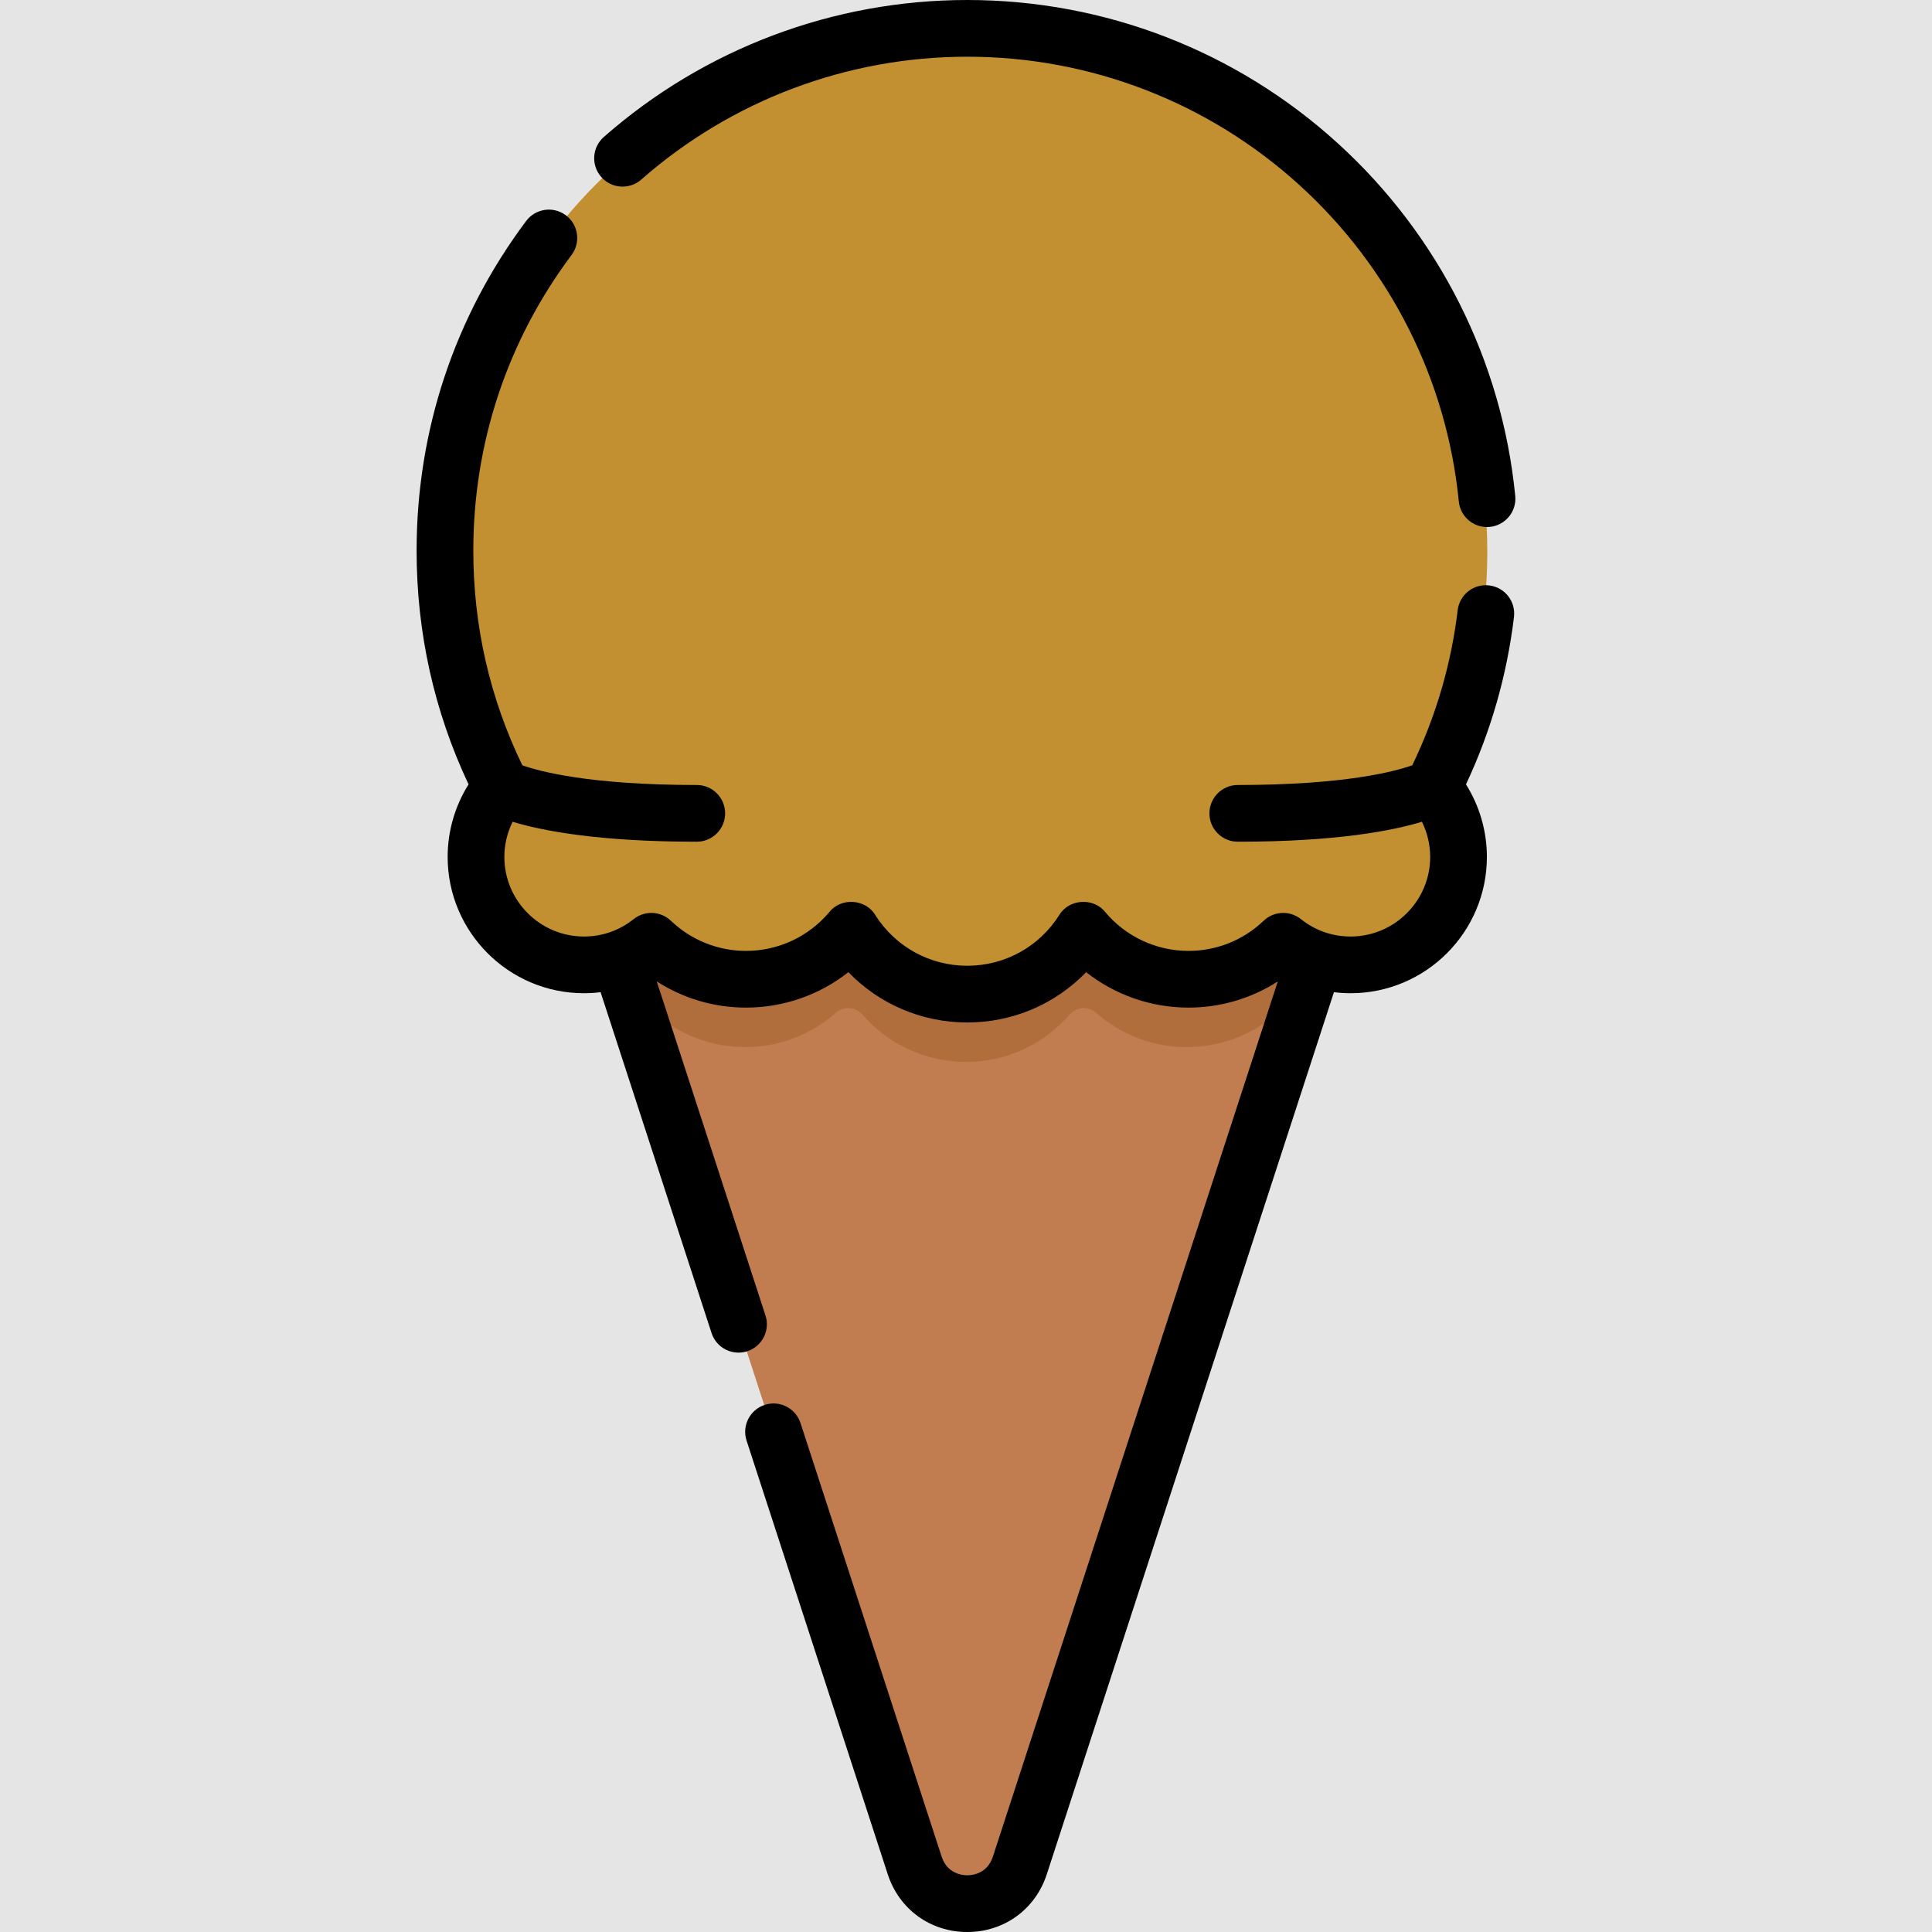
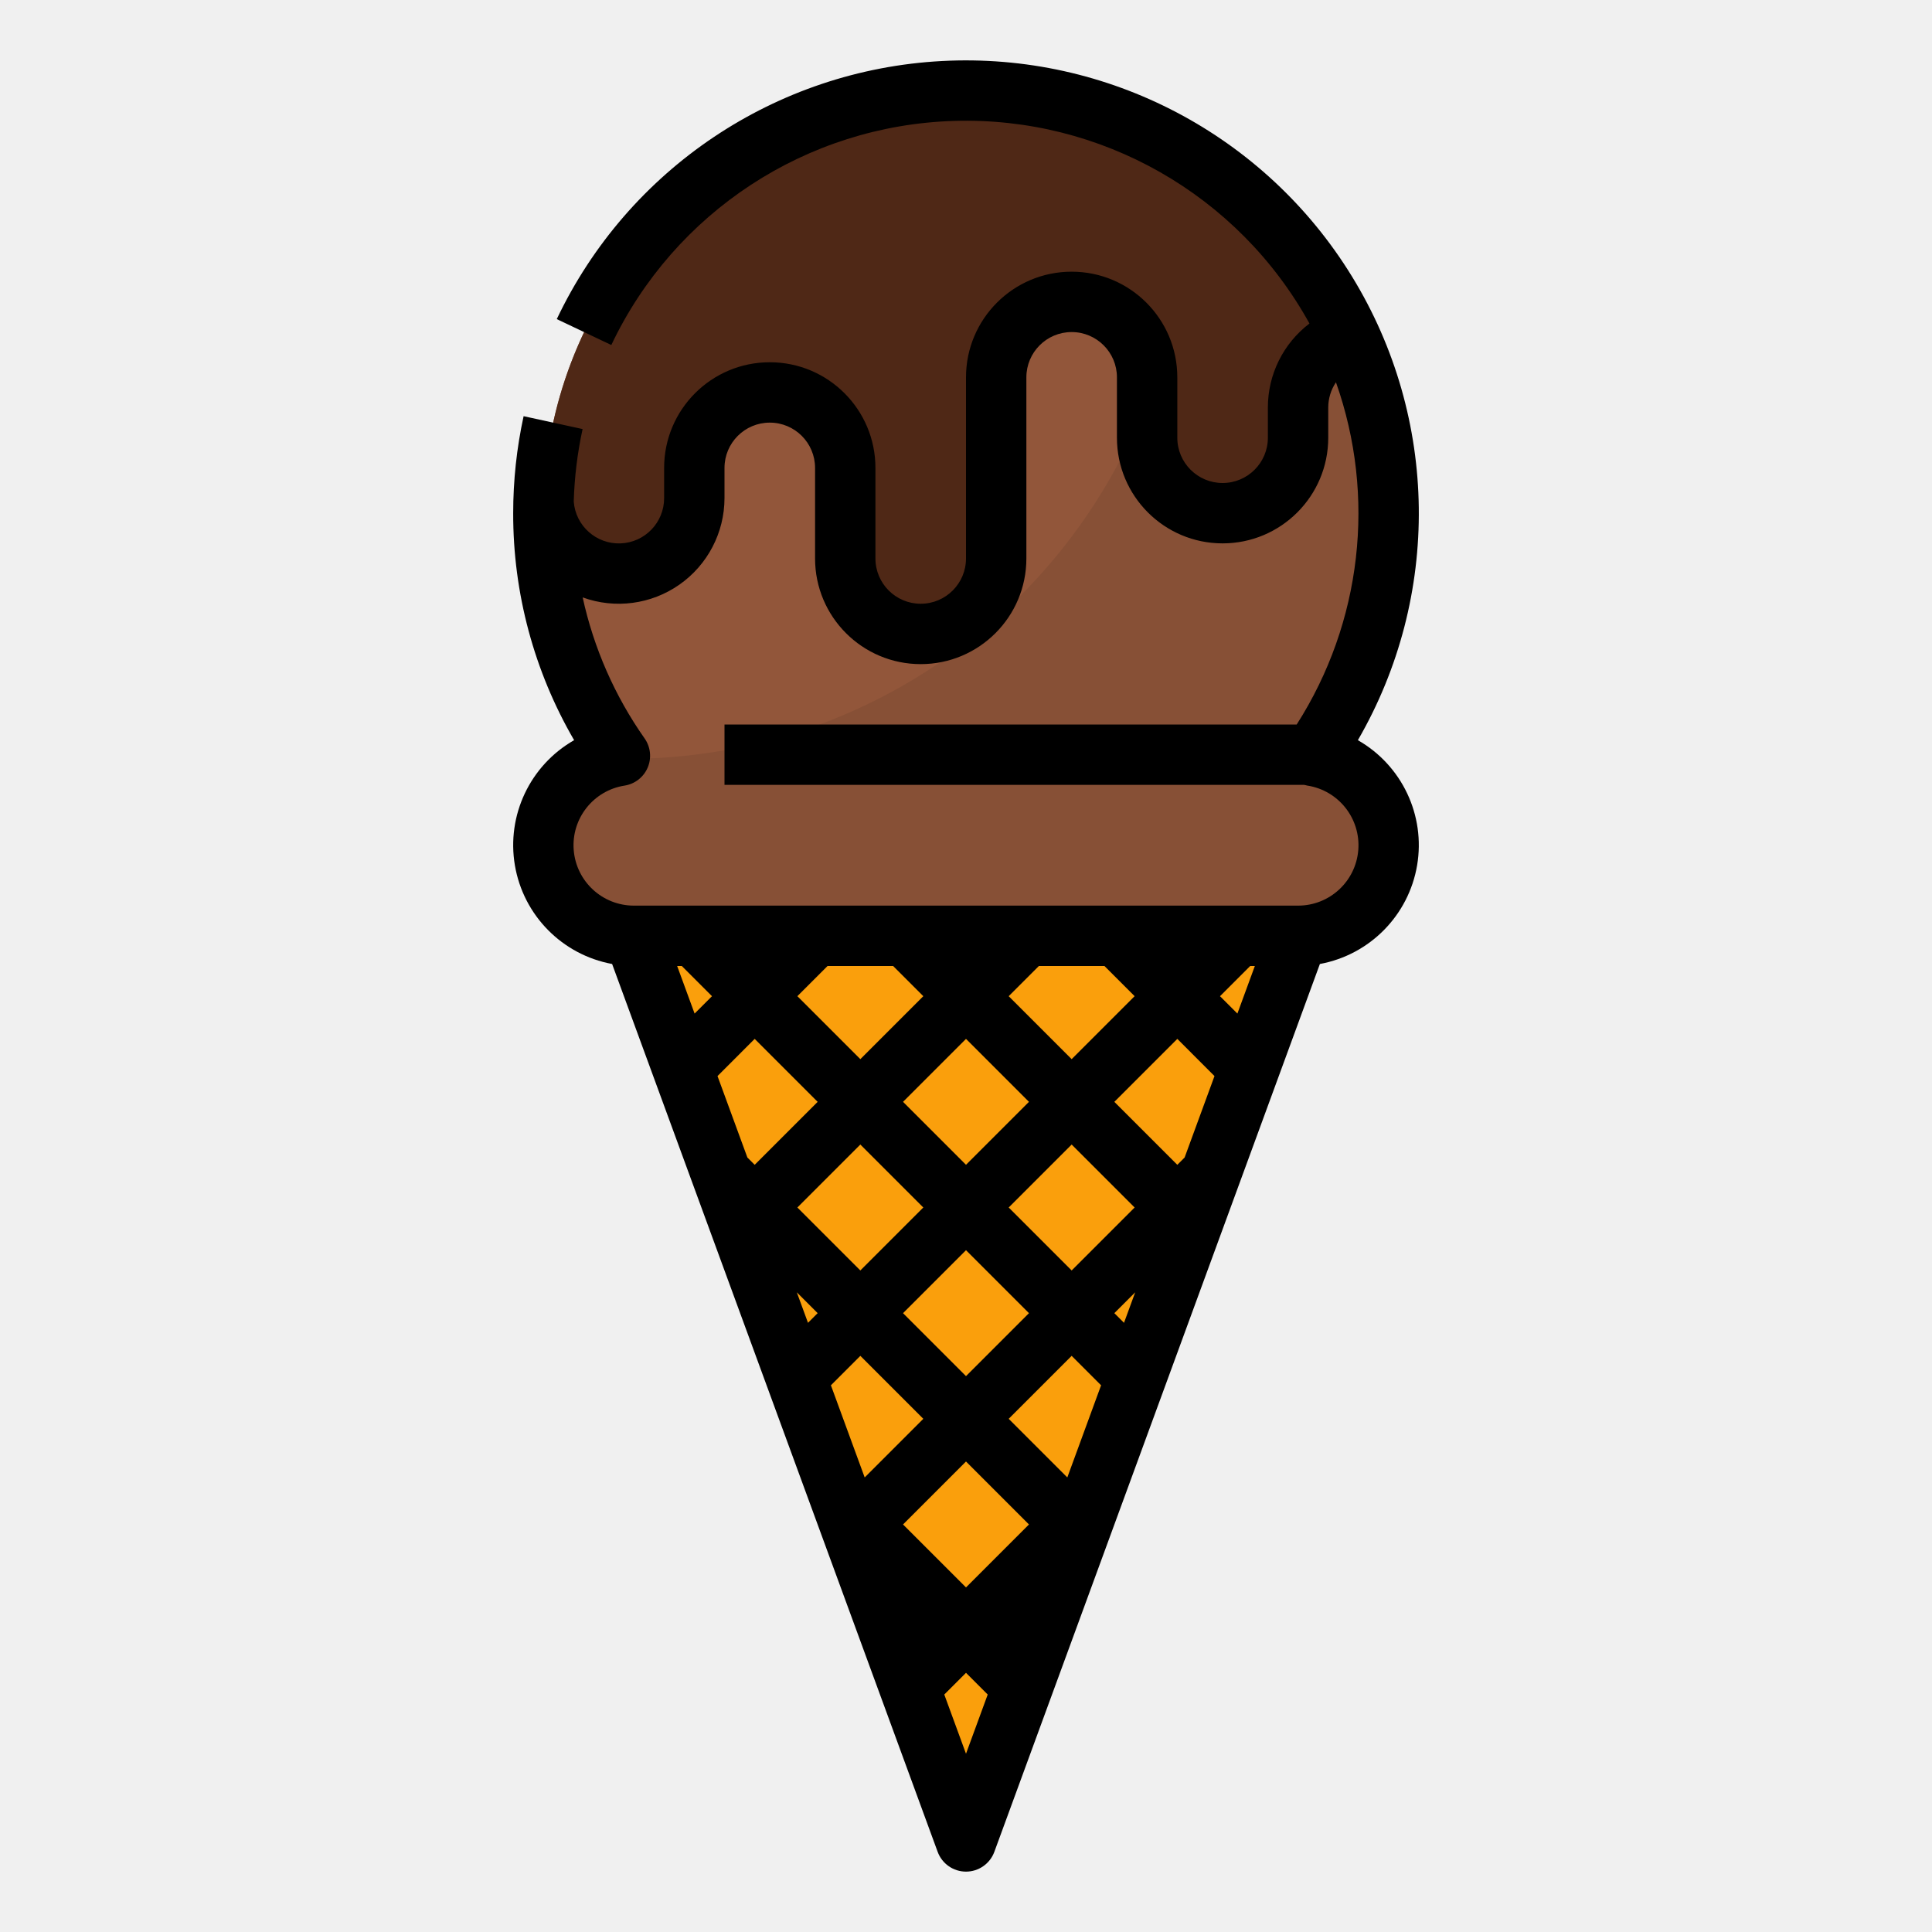
- <svg xmlns="http://www.w3.org/2000/svg" width="512" height="512" viewBox="0 0 512 512" fill="none">
-   <rect width="512" height="512" fill="#E5E5E5" />
-   <g clip-path="url(#clip0)">
-     <path d="M394.147 146.148C394.147 69.851 332.297 8 256 8C179.703 8 117.852 69.851 117.852 146.148C117.852 168.671 123.247 189.931 132.81 208.715C128.604 213.689 126.064 220.117 126.064 227.141C126.064 242.914 138.851 255.701 154.624 255.701C161.363 255.701 167.551 253.362 172.435 249.459C178.949 255.677 187.767 259.503 197.483 259.503C208.659 259.503 218.651 254.448 225.309 246.504C231.739 256.675 243.077 263.435 256 263.435C268.923 263.435 280.26 256.675 286.691 246.504C293.349 254.448 303.341 259.504 314.517 259.504C324.233 259.504 333.051 255.678 339.565 249.46C344.449 253.363 350.638 255.702 357.376 255.702C373.149 255.702 385.936 242.915 385.936 227.142C385.936 220.118 383.396 213.69 379.19 208.716C388.752 189.931 394.147 168.671 394.147 146.148Z" fill="#C29030" />
-     <path d="M357.376 237.701C351.935 237.701 346.853 236.176 342.526 233.534C340.74 232.443 338.476 232.538 336.826 233.826C330.672 238.633 322.931 241.503 314.517 241.503C305.312 241.503 296.91 238.073 290.513 232.425C288.419 230.576 285.242 230.807 283.411 232.917C276.758 240.584 266.949 245.435 256.001 245.435C245.053 245.435 235.244 240.583 228.591 232.917C226.76 230.807 223.583 230.576 221.489 232.425C215.092 238.074 206.69 241.503 197.485 241.503C189.07 241.503 181.33 238.634 175.176 233.826C173.527 232.537 171.262 232.443 169.476 233.534C165.149 236.176 160.067 237.701 154.626 237.701C141.998 237.701 131.291 229.501 127.521 218.138C126.294 221.828 125.794 225.85 126.211 230.041C127.564 243.636 138.646 254.508 152.263 255.606C159.913 256.222 166.987 253.815 172.437 249.459C178.951 255.677 187.769 259.503 197.485 259.503C208.661 259.503 218.653 254.448 225.311 246.504C231.741 256.675 243.079 263.435 256.002 263.435C268.925 263.435 280.262 256.675 286.693 246.504C293.351 254.448 303.343 259.503 314.519 259.503C324.235 259.503 333.053 255.677 339.567 249.459C345.018 253.815 352.093 256.223 359.744 255.605C373.361 254.506 384.441 243.633 385.794 230.039C386.211 225.849 385.711 221.827 384.484 218.137C380.711 229.501 370.004 237.701 357.376 237.701V237.701Z" fill="#C29030" />
-     <path d="M339.565 249.459C333.051 255.677 324.233 259.503 314.517 259.503C303.341 259.503 293.349 254.448 286.691 246.503C280.261 256.674 268.923 263.434 256 263.434C243.077 263.434 231.74 256.674 225.309 246.503C218.651 254.447 208.659 259.502 197.483 259.502C187.766 259.502 178.949 255.676 172.435 249.458C169.942 251.45 167.106 253.028 164.034 254.102L242.098 493.904C246.48 507.363 265.521 507.363 269.902 493.904L347.966 254.102C344.894 253.029 342.058 251.451 339.565 249.459V249.459Z" fill="#C17D4F" />
-     <path d="M339.565 249.459C333.051 255.677 324.233 259.503 314.517 259.503C303.341 259.503 293.349 254.448 286.691 246.503C280.261 256.674 268.923 263.434 256 263.434C243.077 263.434 231.74 256.674 225.309 246.503C218.651 254.447 208.659 259.502 197.483 259.502C187.766 259.502 178.949 255.676 172.435 249.458C169.942 251.45 167.106 253.028 164.034 254.102L169.119 269.723C169.237 269.653 169.356 269.582 169.473 269.511C171.256 268.428 173.515 268.528 175.158 269.813C181.315 274.628 189.061 277.502 197.483 277.502C206.688 277.502 215.09 274.072 221.487 268.424C223.581 266.575 226.758 266.806 228.589 268.916C235.242 276.583 245.051 281.434 255.999 281.434C266.947 281.434 276.756 276.582 283.409 268.916C285.24 266.806 288.417 266.575 290.511 268.424C296.908 274.073 305.31 277.502 314.515 277.502C322.937 277.502 330.683 274.628 336.84 269.813C338.483 268.528 340.742 268.428 342.525 269.511C342.643 269.582 342.761 269.653 342.879 269.723L347.964 254.102C344.894 253.029 342.058 251.451 339.565 249.459V249.459Z" fill="#B16E3D" />
-     <path d="M169.942 47.587C193.822 26.592 224.505 15.029 256.338 15.029C289.031 15.029 320.333 27.146 344.478 49.148C368.465 71.006 383.424 100.748 386.6 132.895C386.984 136.774 390.252 139.671 394.07 139.671C394.317 139.671 394.567 139.659 394.817 139.634C398.947 139.226 401.965 135.547 401.557 131.417C398.015 95.566 381.339 62.403 354.601 38.038C327.682 13.509 292.784 0 256.338 0C220.85 0 186.642 12.891 160.018 36.299C156.902 39.04 156.596 43.788 159.336 46.905C162.078 50.022 166.823 50.326 169.942 47.587V47.587Z" fill="black" />
-     <path d="M394.658 155.141C390.544 154.642 386.795 157.585 386.301 161.706C384.579 176.033 380.531 189.846 374.265 202.807C369.758 204.412 356.44 208.034 328.024 208.034C323.873 208.034 320.509 211.398 320.509 215.549C320.509 219.699 323.873 223.064 328.024 223.064C354.308 223.064 369.185 220.104 376.829 217.776C378.247 220.655 379.014 223.837 379.014 227.086C379.014 238.722 369.548 248.187 357.912 248.187C353.08 248.187 348.531 246.593 344.757 243.576C341.82 241.229 337.597 241.413 334.877 244.012C329.484 249.161 322.413 251.996 314.969 251.996C306.416 251.996 298.354 248.228 292.848 241.659C289.772 237.788 283.264 238.228 280.736 242.47C275.406 250.902 266.285 255.935 256.338 255.935C246.391 255.935 237.27 250.901 231.94 242.47C229.413 238.227 222.904 237.789 219.828 241.659C214.322 248.228 206.26 251.996 197.707 251.996C190.263 251.996 183.192 249.16 177.799 244.012C175.079 241.414 170.857 241.231 167.919 243.576C164.144 246.592 159.595 248.187 154.763 248.187C143.127 248.187 133.661 238.721 133.661 227.086C133.661 223.837 134.428 220.656 135.846 217.776C143.49 220.104 158.367 223.064 184.651 223.064C188.802 223.064 192.166 219.7 192.166 215.549C192.166 211.399 188.802 208.034 184.651 208.034C156.265 208.034 142.944 204.42 138.424 202.812C129.81 185.019 125.434 165.9 125.434 145.933C125.434 117.422 134.437 90.325 151.47 67.57C153.957 64.247 153.28 59.538 149.957 57.05C146.636 54.564 141.925 55.241 139.438 58.563C120.444 83.938 110.404 114.15 110.404 145.933C110.404 167.633 115.033 188.447 124.171 207.869C120.573 213.597 118.631 220.262 118.631 227.085C118.631 247.008 134.839 263.216 154.762 263.216C156.238 263.216 157.708 263.121 159.165 262.94L188.57 353.271C189.603 356.445 192.549 358.461 195.714 358.461C196.485 358.461 197.27 358.342 198.042 358.09C201.988 356.805 204.147 352.565 202.862 348.618L174.044 260.089C181.056 264.597 189.218 267.025 197.706 267.025C207.655 267.025 217.166 263.676 224.833 257.635C233.009 266.102 244.271 270.965 256.337 270.965C268.403 270.965 279.665 266.102 287.841 257.635C295.508 263.676 305.019 267.025 314.968 267.025C323.456 267.025 331.618 264.597 338.63 260.089L263.121 492.045C261.633 496.616 257.552 496.971 256.337 496.971C255.122 496.971 251.042 496.616 249.553 492.045L212.142 377.122C210.858 373.177 206.619 371.018 202.67 372.303C198.723 373.588 196.565 377.828 197.85 381.775L235.261 496.698C238.288 505.994 246.56 512.001 256.336 512.001C266.112 512.001 274.385 505.994 277.411 496.698L353.507 262.94C354.964 263.121 356.434 263.216 357.91 263.216C377.833 263.216 394.041 247.008 394.041 227.085C394.041 220.262 392.099 213.596 388.501 207.868C395.091 193.84 399.366 178.936 401.22 163.498C401.718 159.378 398.778 155.636 394.658 155.141Z" fill="black" />
+ <svg xmlns="http://www.w3.org/2000/svg" viewBox="0 0 512 512" width="512" height="512">
+   <g id="Filled_outline" data-name="Filled outline">
+     <path d="M362.17,208.32A24,24,0,0,1,344,248H168a24,24,0,0,1-6.9-46.99,23.684,23.684,0,0,1,3.18-.72A111.559,111.559,0,0,1,144,136c0-.95.01-1.9.04-2.84a.045.045,0,0,1,0-.05,112,112,0,1,1,203.68,67.18A23.931,23.931,0,0,1,362.17,208.32Z" style="fill:#92563a" />
+     <path d="M362.17,208.32A24,24,0,0,1,344,248H168a24,24,0,0,1-6.9-46.99q2.475.09,4.98.09A147.515,147.515,0,0,0,313.6,53.59c0-4.74-.23-9.43-.66-14.06a112.043,112.043,0,0,1,34.78,160.76A23.931,23.931,0,0,1,362.17,208.32Z" style="fill:#875036" />
+     <path d="M357.69,89.02A19.994,19.994,0,0,0,344,108v8a20,20,0,0,1-40,0V100a20,20,0,0,0-40,0v48a20,20,0,0,1-40,0V124a20,20,0,0,0-40,0v8a20,20,0,0,1-39.96,1.16.045.045,0,0,1,0-.05A112.01,112.01,0,0,1,357.69,89.02Z" style="fill:#4f2816" />
+     <polygon points="344 248 334.16 274.84 328.09 291.4 327.39 293.3 313.06 332.37 304.11 356.8 298.04 373.35 294.97 381.71 281.87 417.44 274.06 438.75 267.99 455.3 256 488 244.01 455.3 237.94 438.75 230.13 417.44 217.03 381.72 213.96 373.35 207.89 356.8 198.94 332.37 184.61 293.3 183.91 291.4 177.84 274.84 168 248 344 248" style="fill:#fa9f0c" />
+     <path d="M359.853,196.155a120.02,120.02,0,1,0-212.3-111.588l14.452,6.866a104,104,0,0,1,185.016-5.7A27.947,27.947,0,0,0,336,108v8a12,12,0,0,1-24,0V100a28,28,0,0,0-56,0v48a12,12,0,0,1-24,0V124a28,28,0,0,0-56,0v8a11.993,11.993,0,0,1-23.952.922,104.518,104.518,0,0,1,2.346-19.216l-15.633-3.412A120.773,120.773,0,0,0,136,136a119.24,119.24,0,0,0,16.147,60.155,32.03,32.03,0,0,0,10.07,59.312l86.272,235.287a8,8,0,0,0,15.022,0l86.272-235.287a32.03,32.03,0,0,0,10.07-59.312Zm-31.93,72.454L323.314,264l8-8h1.232ZM267.314,320,284,303.314,300.686,320,284,336.686Zm5.372,28L256,364.686,239.314,348,256,331.314ZM256,308.686,239.314,292,256,275.314,272.686,292ZM244.686,320,228,336.686,211.314,320,228,303.314ZM200,308.686l-1.938-1.938-7.914-21.582L200,275.314,216.686,292ZM216.686,348l-2.56,2.56-2.964-8.084ZM228,359.314,244.686,376,229.15,391.536,220.2,367.117ZM239.314,404,256,387.314,272.686,404,256,420.686Zm43.536-12.464L267.314,376,284,359.314l7.8,7.8ZM295.314,348l5.524-5.524-2.964,8.084Zm18.624-41.252L312,308.686,295.314,292,312,275.314l9.852,9.852ZM292.686,256l8,8L284,280.686,267.314,264l8-8Zm-56,0,8,8L228,280.686,211.314,264l8-8Zm-56,0,8,8-4.609,4.609L179.454,256ZM256,464.761l-5.754-15.693L256,443.314l5.754,5.754ZM344,240H168a16,16,0,0,1-2.488-31.807,8,8,0,0,0,5.318-12.5,103.211,103.211,0,0,1-16.416-37.371A28.026,28.026,0,0,0,192,132v-8a12,12,0,0,1,24,0v24a28,28,0,0,0,56,0V100a12,12,0,0,1,24,0v16a28,28,0,0,0,56,0v-8a11.985,11.985,0,0,1,2.042-6.693A104,104,0,0,1,343.638,192H192v16H345.619a7.913,7.913,0,0,0,.869.193A16,16,0,0,1,344,240Z" />
  </g>
-   <defs>
-     <clipPath id="clip0">
-       <rect width="512" height="512" fill="white" />
-     </clipPath>
-   </defs>
</svg>
